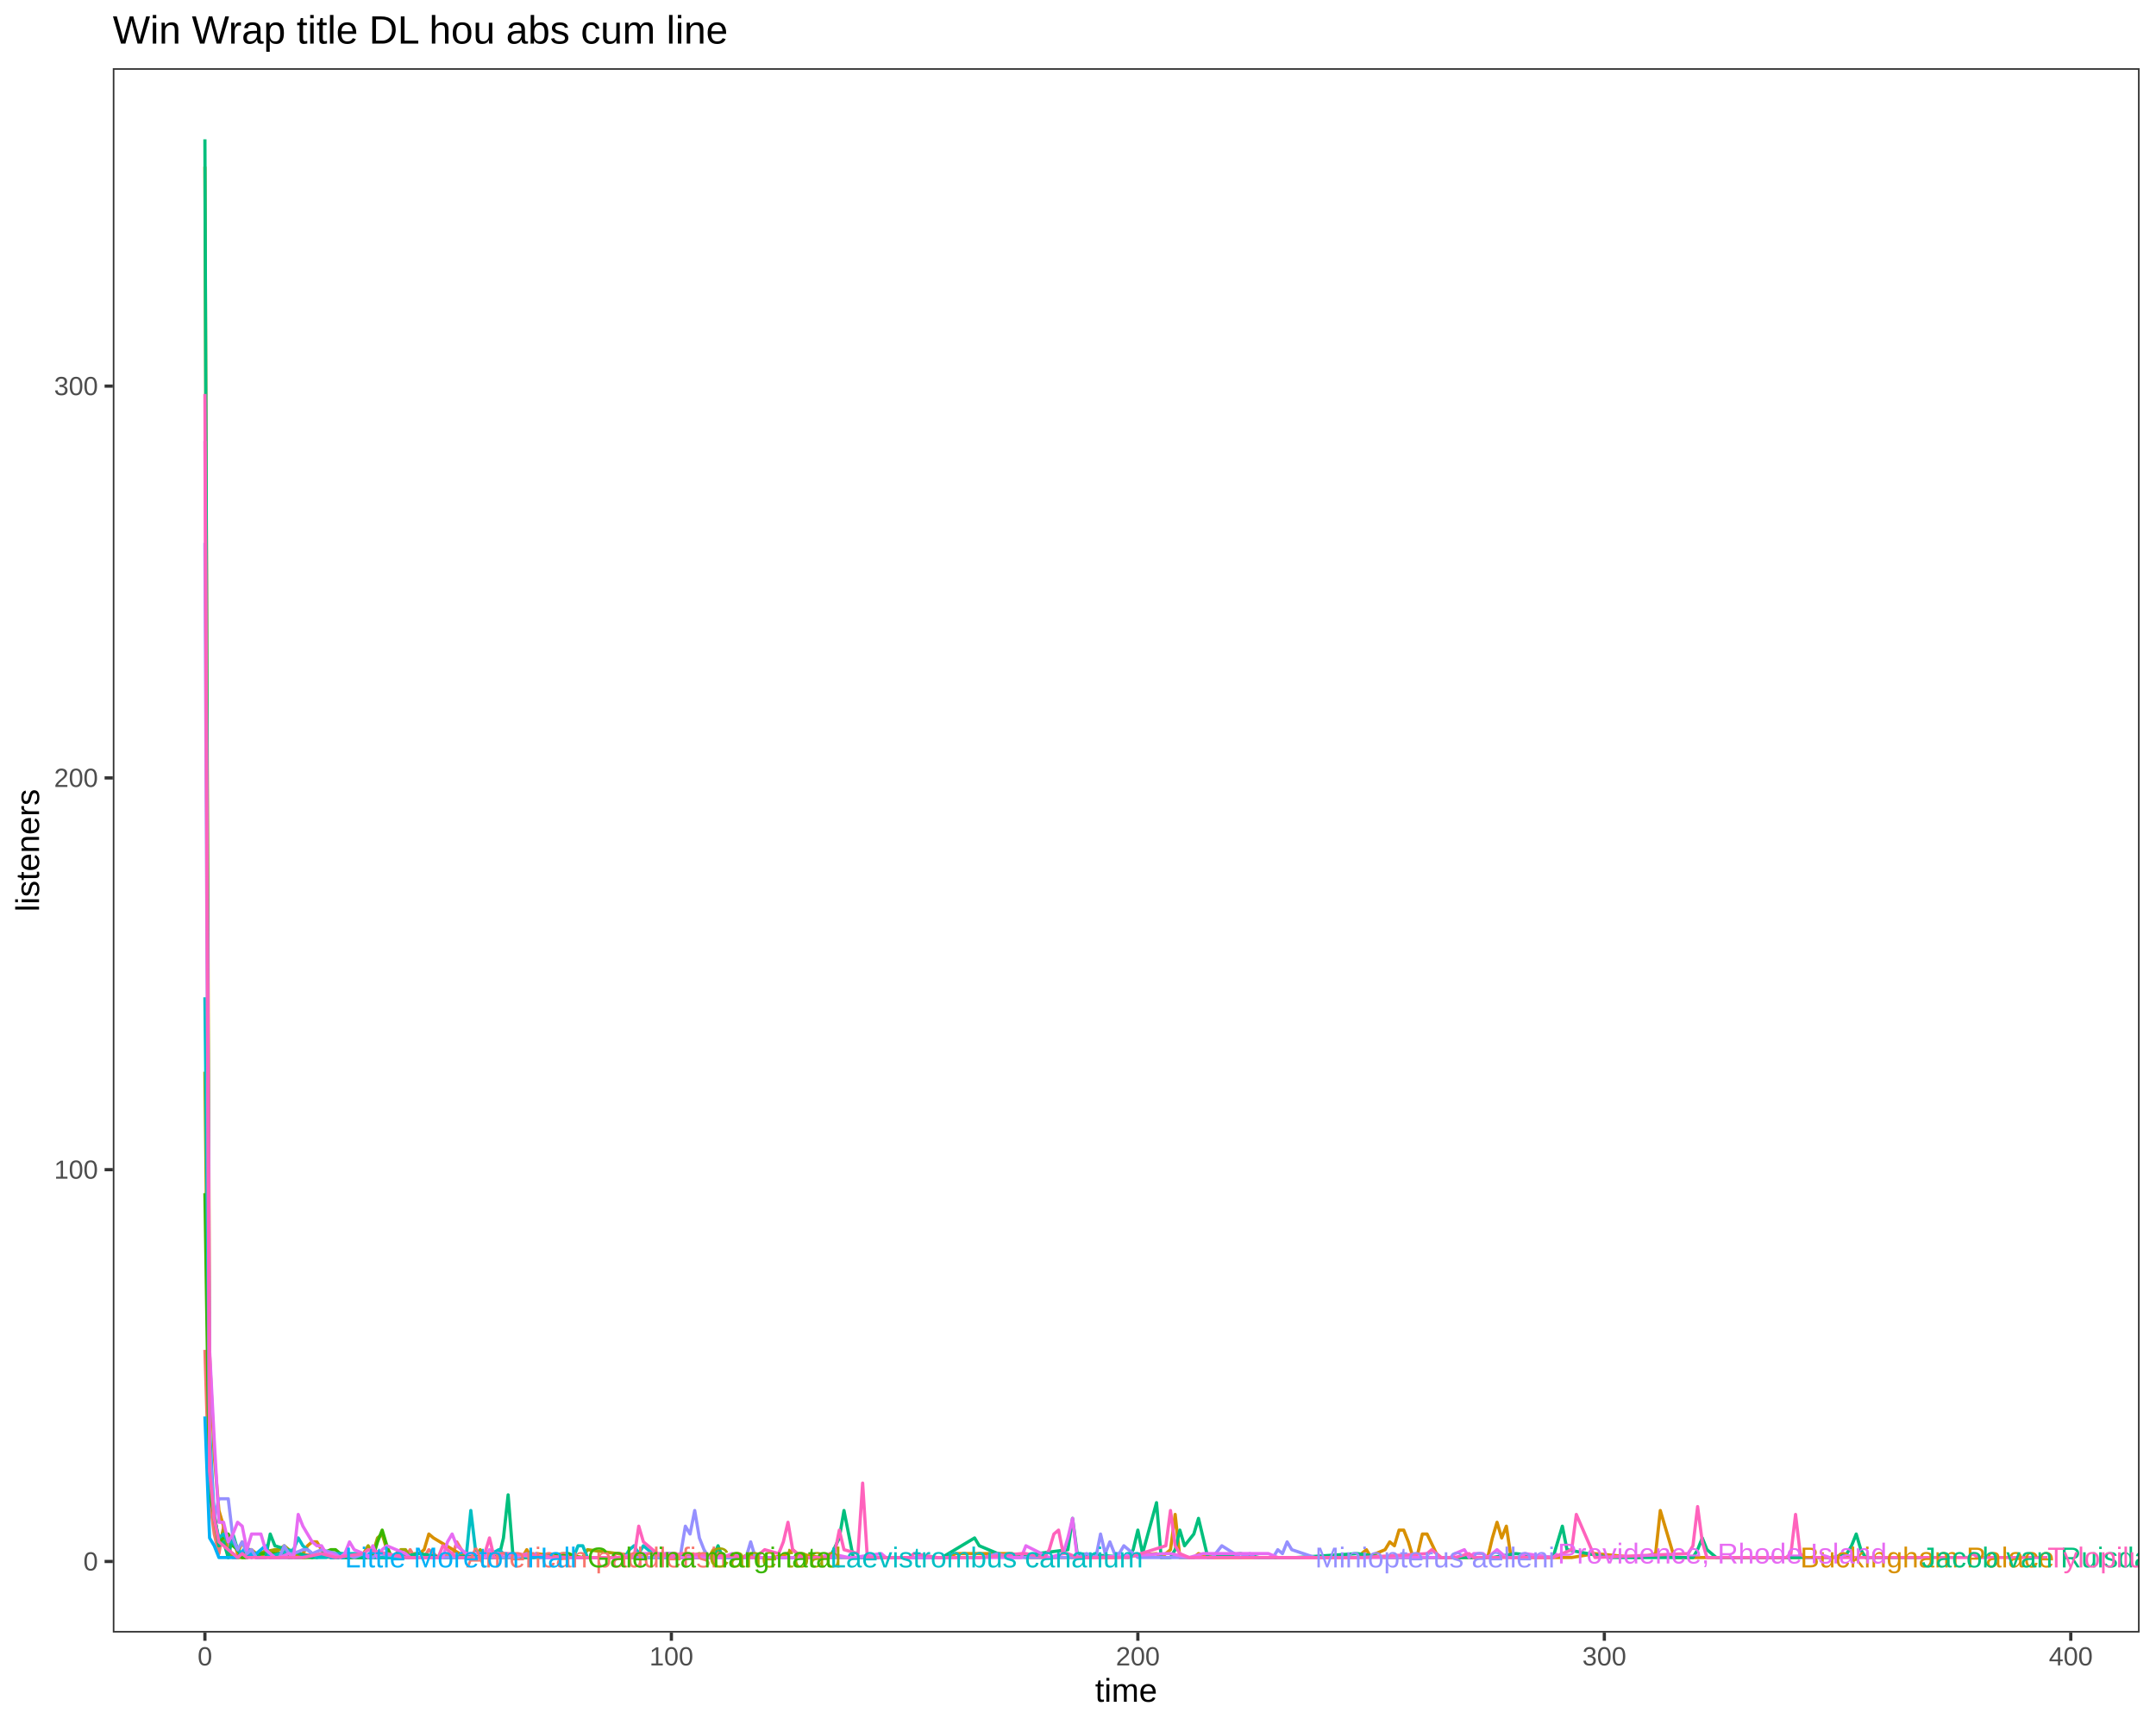
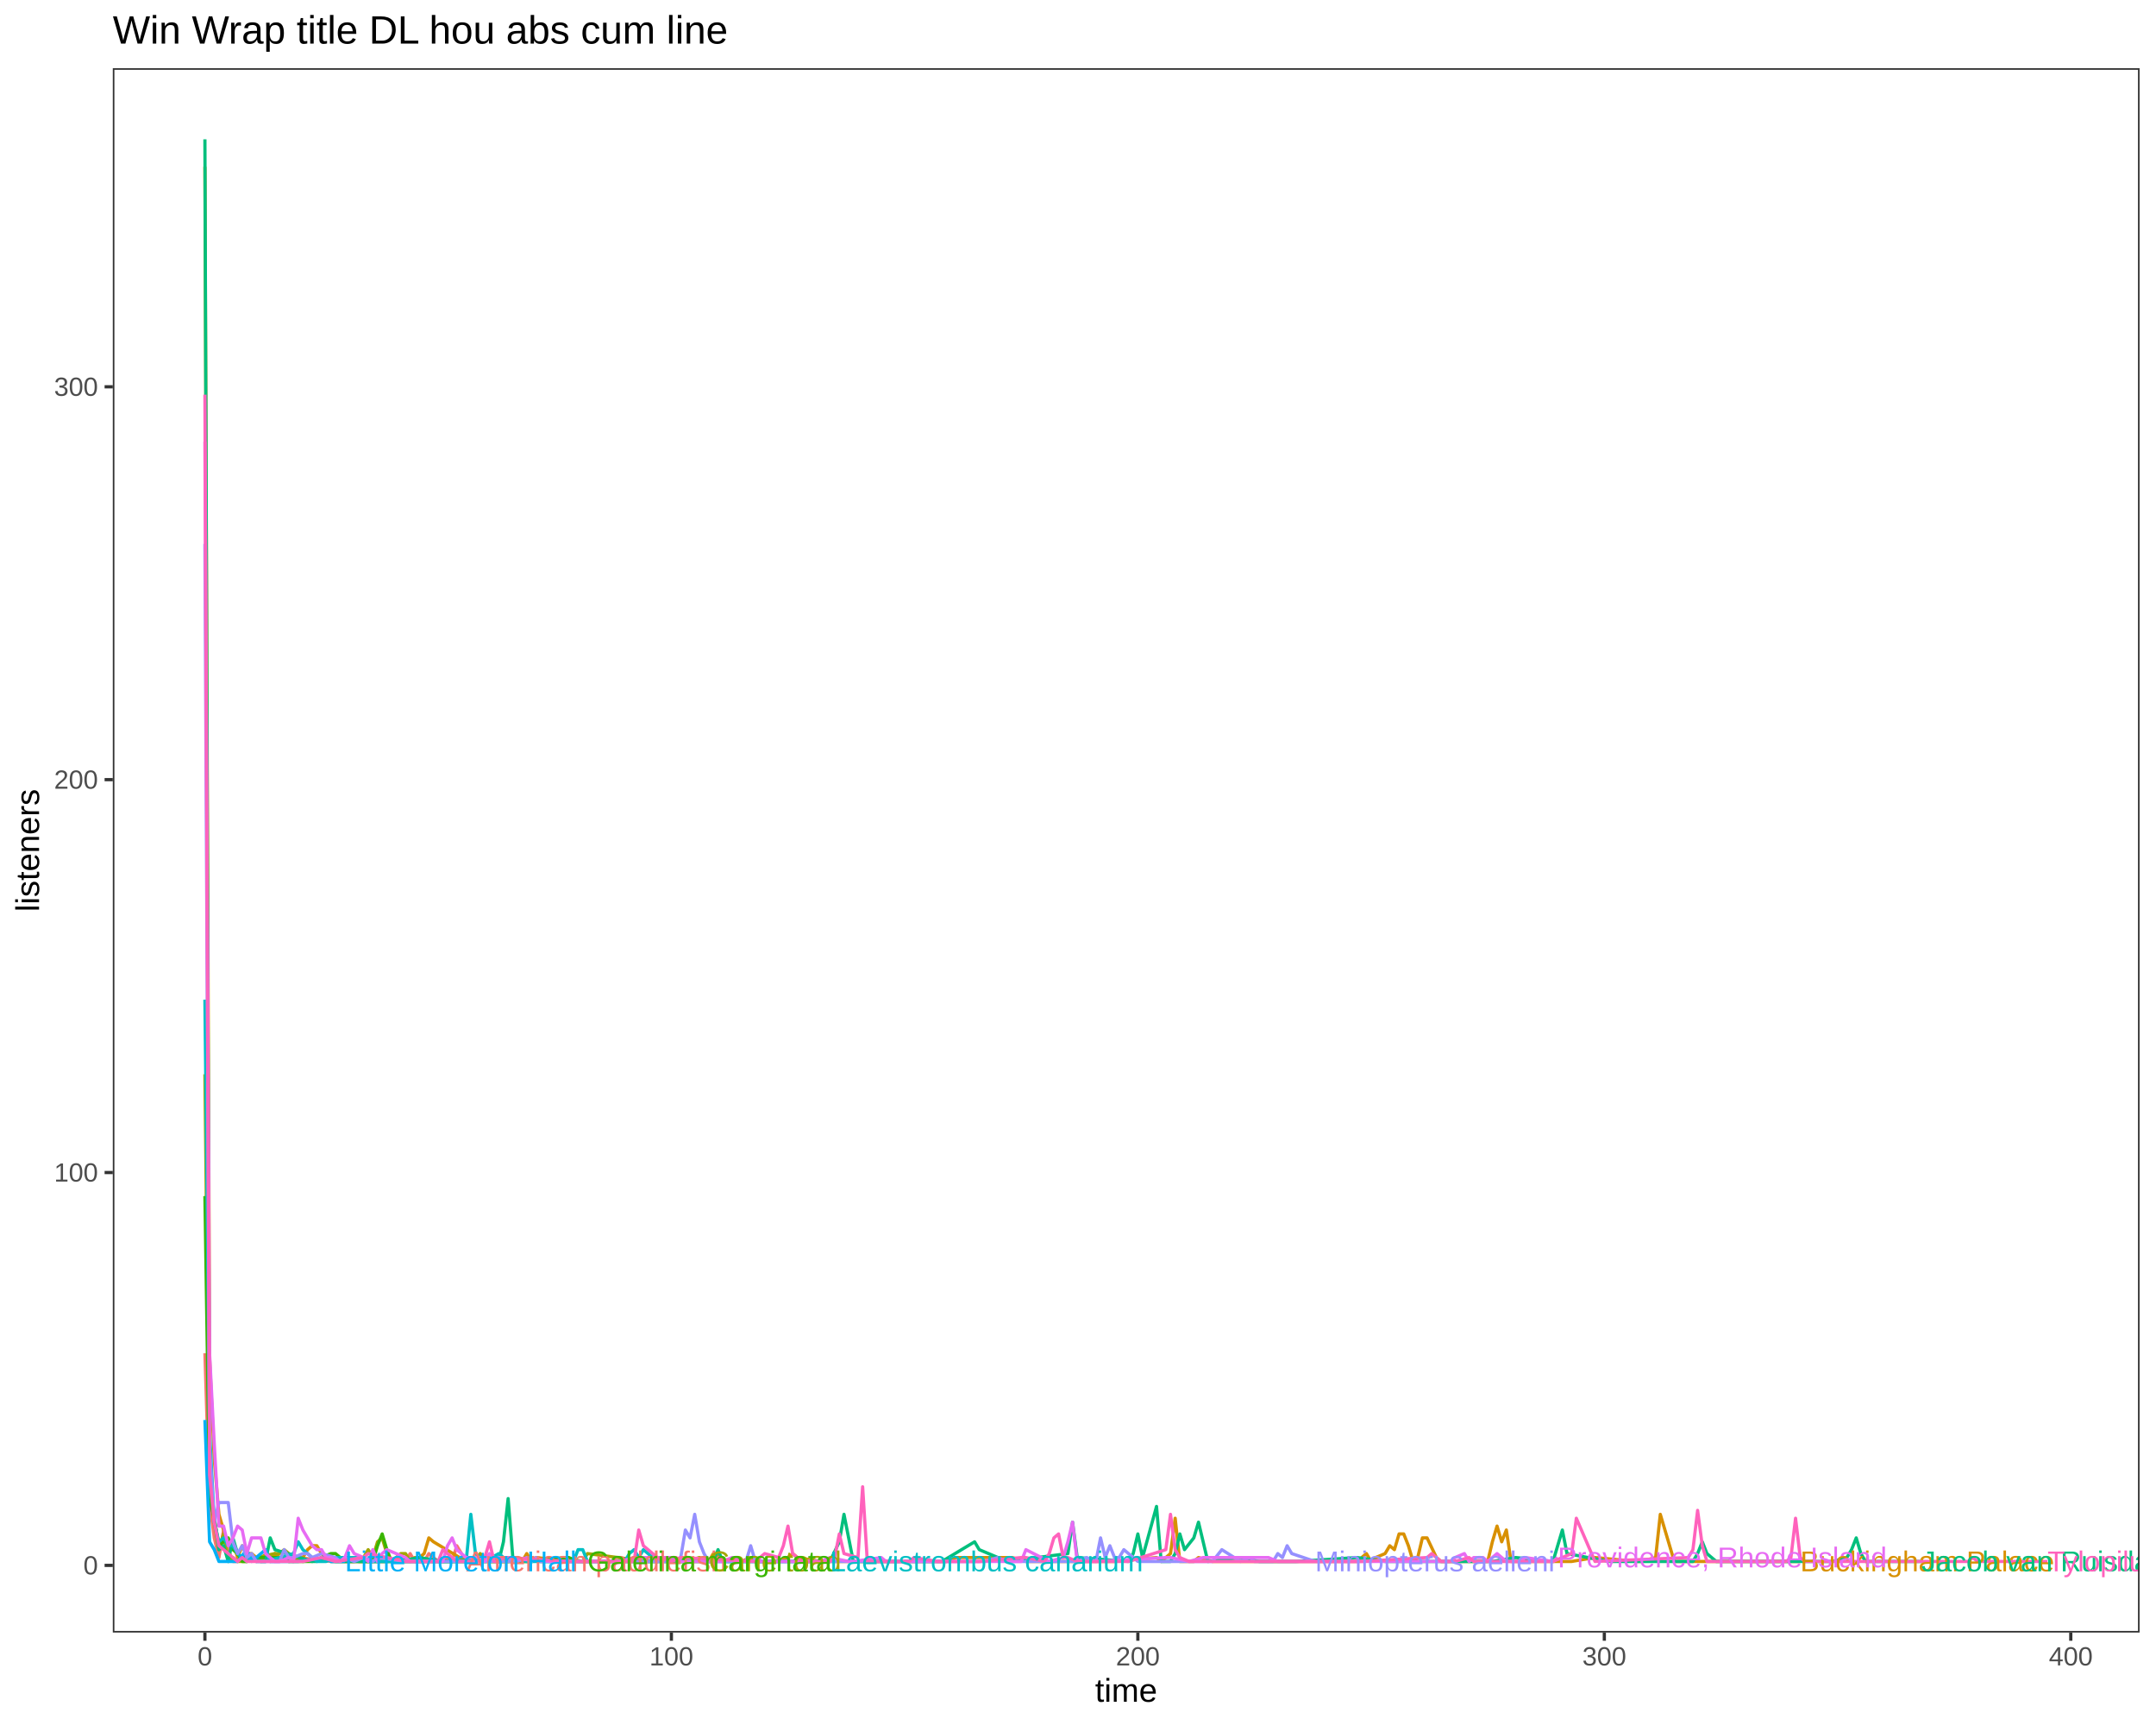
<svg xmlns="http://www.w3.org/2000/svg" viewBox="0 0 720.00 576.00">
  <defs>
    <style type="text/css">
    line, polyline, polygon, path, rect, circle {
      fill: none;
      stroke: #000000;
      stroke-linecap: round;
      stroke-linejoin: round;
      stroke-miterlimit: 10.00;
    }
  </style>
  </defs>
  <rect width="100%" height="100%" style="stroke: none; fill: #FFFFFF;" />
  <rect x="0.00" y="0.00" width="720.00" height="576.00" style="stroke-width: 1.07; stroke: #FFFFFF; fill: #FFFFFF;" />
  <defs>
    <clipPath id="cpMzcuNjd8NzE0LjUyfDU0NS4xM3wyMi43Nw==">
      <rect x="37.67" y="22.77" width="676.85" height="522.36" />
    </clipPath>
  </defs>
  <rect x="37.67" y="22.77" width="676.85" height="522.36" style="stroke-width: 1.07; stroke: none; fill: #FFFFFF;" clip-path="url(#cpMzcuNjd8NzE0LjUyfDU0NS4xM3wyMi43Nw==)" />
-   <polyline points="68.43,450.74 69.99,500.46 71.55,512.23 73.11,518.77 74.66,509.61 76.22,516.15 77.78,520.08 79.34,520.08 82.45,518.77 85.57,520.08 87.13,518.77 98.03,520.08 99.59,518.77 110.49,520.08 115.17,520.08 118.28,520.08 124.51,520.08 127.63,520.08 129.19,520.08 133.86,518.77 135.42,520.08 136.97,517.46 138.53,520.08 140.09,520.08 141.65,520.08 143.21,517.46 144.76,518.77 146.32,520.08 147.88,520.08 149.44,518.77 150.99,520.08 152.55,514.85 154.11,517.46 155.67,520.08 " style="stroke-width: 1.07; stroke: #F8766D; stroke-linecap: butt;" clip-path="url(#cpMzcuNjd8NzE0LjUyfDU0NS4xM3wyMi43Nw==)" />
-   <polyline points="68.43,55.67 69.99,452.05 71.55,486.07 73.11,504.38 74.66,509.61 76.22,514.85 77.78,513.54 79.34,518.77 80.89,514.85 82.45,517.46 84.01,517.46 85.57,518.77 87.13,520.08 88.68,517.46 90.24,520.08 91.80,517.46 93.36,518.77 94.91,518.77 96.47,520.08 101.15,518.77 102.70,516.15 104.26,514.85 105.82,514.85 107.38,517.46 108.93,518.77 115.17,520.08 116.72,520.08 118.28,520.08 119.84,520.08 121.40,520.08 126.07,520.08 136.97,520.08 138.53,518.77 140.09,518.77 141.65,517.46 143.21,512.23 144.76,513.54 155.67,520.08 157.23,520.08 169.69,520.08 171.25,518.77 172.80,520.08 174.36,520.08 175.92,517.46 177.48,520.08 179.03,518.77 191.50,520.08 205.52,520.08 208.63,520.08 214.86,520.08 216.42,520.08 221.09,520.08 225.77,520.08 228.88,520.08 236.67,520.08 238.23,517.46 242.90,520.08 247.58,520.08 250.69,518.77 252.25,520.08 256.92,520.08 258.48,520.08 263.15,518.77 264.71,517.46 266.27,518.77 274.06,520.08 277.17,520.08 278.73,520.08 280.29,520.08 286.52,520.08 291.19,520.08 292.75,520.08 294.31,520.08 295.87,520.08 303.66,520.08 308.33,520.08 311.45,520.08 316.12,520.08 319.23,518.77 337.93,518.77 342.60,520.08 345.72,520.08 348.83,520.08 350.39,520.08 361.29,520.08 362.85,520.08 372.20,520.08 386.22,518.77 387.78,520.08 389.33,518.77 390.89,517.46 392.45,505.69 394.01,520.08 398.68,520.08 400.24,518.77 404.91,520.08 409.59,520.08 418.93,520.08 429.84,520.08 434.51,520.08 443.86,520.08 453.20,520.08 456.32,517.46 457.88,520.08 459.43,518.77 462.55,517.46 464.11,514.85 465.67,516.15 467.22,510.92 468.78,510.92 470.34,514.85 471.90,520.08 473.45,518.77 475.01,512.23 476.57,512.23 479.69,518.77 481.24,520.08 482.80,520.08 496.82,520.08 498.38,513.54 499.94,508.31 501.49,513.54 503.05,509.61 504.61,520.08 506.17,520.08 518.63,520.08 524.86,520.08 532.65,518.77 546.67,520.08 548.23,520.08 552.90,518.77 554.46,504.38 559.13,520.08 563.81,520.08 574.71,520.08 576.27,520.08 577.83,520.08 584.06,520.08 588.73,520.08 594.96,520.08 601.19,520.08 " style="stroke-width: 1.07; stroke: #D89000; stroke-linecap: butt;" clip-path="url(#cpMzcuNjd8NzE0LjUyfDU0NS4xM3wyMi43Nw==)" />
-   <polyline points="68.43,357.86 69.99,496.53 71.55,507.00 73.11,516.15 74.66,510.92 76.22,520.08 77.78,518.77 79.34,520.08 80.89,520.08 82.45,520.08 85.57,518.77 91.80,517.46 93.36,517.46 94.91,516.15 96.47,517.46 98.03,518.77 99.59,518.77 101.15,520.08 110.49,518.77 112.05,520.08 113.61,520.08 116.72,520.08 118.28,520.08 121.40,518.77 122.95,516.15 124.51,518.77 126.07,513.54 127.63,512.23 129.19,517.46 130.74,520.08 132.30,518.77 133.86,517.46 135.42,517.46 136.97,520.08 141.65,520.08 147.88,520.08 149.44,520.08 158.78,520.08 160.34,517.46 163.46,520.08 169.69,520.08 177.48,520.08 188.38,518.77 194.61,520.08 196.17,517.46 216.42,520.08 217.98,520.08 219.54,520.08 222.65,518.77 224.21,520.08 225.77,520.08 228.88,520.08 233.56,518.77 236.67,520.08 " style="stroke-width: 1.07; stroke: #A3A500; stroke-linecap: butt;" clip-path="url(#cpMzcuNjd8NzE0LjUyfDU0NS4xM3wyMi43Nw==)" />
-   <polyline points="68.43,398.42 69.99,499.15 71.55,505.69 73.11,514.85 74.66,513.54 76.22,512.23 77.78,516.15 79.34,517.46 80.89,520.08 82.45,520.08 85.57,518.77 88.68,518.77 90.24,518.77 91.80,518.77 94.91,518.77 96.47,520.08 99.59,520.08 104.26,520.08 110.49,517.46 112.05,517.46 113.61,518.77 119.84,520.08 124.51,520.08 126.07,514.85 127.63,510.92 129.19,516.15 130.74,520.08 133.86,520.08 152.55,520.08 165.01,520.08 172.80,520.08 177.48,520.08 189.94,518.77 193.05,520.08 196.17,520.08 " style="stroke-width: 1.07; stroke: #39B600; stroke-linecap: butt;" clip-path="url(#cpMzcuNjd8NzE0LjUyfDU0NS4xM3wyMi43Nw==)" />
-   <polyline points="68.43,46.52 69.99,492.61 71.55,505.69 73.11,516.15 74.66,514.85 76.22,520.08 77.78,512.23 79.34,517.46 80.89,518.77 82.45,517.46 84.01,518.77 85.57,518.77 87.13,520.08 88.68,520.08 90.24,512.23 91.80,516.15 104.26,520.08 105.82,520.08 107.38,518.77 108.93,518.77 110.49,520.08 116.72,520.08 122.95,520.08 132.30,520.08 140.09,518.77 147.88,520.08 150.99,520.08 165.01,518.77 166.57,520.08 168.13,513.54 169.69,499.15 171.25,518.77 180.59,520.08 183.71,520.08 200.84,520.08 203.96,520.08 216.42,520.08 225.77,520.08 232.00,520.08 233.56,520.08 236.67,520.08 238.23,520.08 239.79,516.15 241.35,520.08 244.46,520.08 246.02,520.08 250.69,520.08 253.81,520.08 256.92,520.08 260.04,520.08 274.06,520.08 277.17,520.08 280.29,513.54 281.85,504.38 284.96,520.08 291.19,520.08 314.56,520.08 325.47,513.54 327.02,516.15 336.37,520.08 356.62,517.46 358.18,507.00 359.74,518.77 376.87,520.08 378.43,517.46 379.99,510.92 381.55,518.77 386.22,501.76 387.78,520.08 390.89,520.08 392.45,517.46 394.01,510.92 395.57,516.15 398.68,512.23 400.24,507.00 403.35,520.08 414.26,518.77 420.49,520.08 429.84,520.08 432.95,520.08 453.20,518.77 462.55,520.08 470.34,520.08 473.45,520.08 498.38,520.08 506.17,518.77 518.63,520.08 520.19,514.85 521.75,509.61 523.30,517.46 537.32,520.08 545.11,520.08 548.23,520.08 552.90,520.08 565.36,520.08 566.92,517.46 568.48,513.54 570.04,517.46 571.59,518.77 573.15,520.08 574.71,520.08 576.27,520.08 579.38,520.08 598.08,520.08 612.10,520.08 616.77,518.77 618.33,516.15 619.89,512.23 621.44,517.46 623.00,520.08 627.67,520.08 629.23,520.08 632.35,520.08 633.91,520.08 641.69,520.08 " style="stroke-width: 1.07; stroke: #00BF7D; stroke-linecap: butt;" clip-path="url(#cpMzcuNjd8NzE0LjUyfDU0NS4xM3wyMi43Nw==)" />
-   <polyline points="68.43,333.01 69.99,476.91 71.55,507.00 73.11,513.54 74.66,512.23 76.22,514.85 77.78,514.85 79.34,517.46 80.89,518.77 82.45,520.08 84.01,518.77 85.57,520.08 88.68,520.08 98.03,517.46 99.59,513.54 101.15,516.15 102.70,517.46 105.82,520.08 107.38,520.08 108.93,520.08 112.05,518.77 118.28,518.77 119.84,518.77 124.51,520.08 133.86,520.08 136.97,520.08 141.65,520.08 147.88,520.08 149.44,520.08 155.67,520.08 157.23,504.38 158.78,517.46 161.90,520.08 166.57,517.46 168.13,518.77 175.92,520.08 180.59,520.08 182.15,520.08 186.82,520.08 189.94,520.08 191.50,520.08 193.05,516.15 194.61,516.15 196.17,520.08 202.40,520.08 205.52,520.08 208.63,520.08 210.19,517.46 211.75,516.15 213.31,518.77 214.86,516.15 217.98,518.77 219.54,520.08 222.65,518.77 224.21,518.77 230.44,520.08 235.11,518.77 236.67,520.08 253.81,520.08 266.27,520.08 277.17,520.08 " style="stroke-width: 1.07; stroke: #00BFC4; stroke-linecap: butt;" clip-path="url(#cpMzcuNjd8NzE0LjUyfDU0NS4xM3wyMi43Nw==)" />
-   <polyline points="68.43,472.98 69.99,513.54 71.55,516.15 73.11,520.08 74.66,520.08 79.34,520.08 82.45,516.15 84.01,520.08 85.57,518.77 87.13,517.46 88.68,516.15 90.24,520.08 91.80,520.08 93.36,520.08 99.59,520.08 108.93,518.77 110.49,520.08 112.05,520.08 115.17,520.08 " style="stroke-width: 1.07; stroke: #00B0F6; stroke-linecap: butt;" clip-path="url(#cpMzcuNjd8NzE0LjUyfDU0NS4xM3wyMi43Nw==)" />
-   <polyline points="68.43,181.26 69.99,482.14 71.55,507.00 73.11,500.46 74.66,500.46 76.22,500.46 77.78,513.54 79.34,517.46 80.89,514.85 82.45,518.77 84.01,517.46 85.57,520.08 91.80,520.08 93.36,520.08 94.91,516.15 96.47,518.77 98.03,518.77 101.15,517.46 102.70,517.46 104.26,518.77 107.38,517.46 112.05,518.77 113.61,520.08 115.17,518.77 118.28,520.08 121.40,518.77 124.51,520.08 126.07,518.77 135.42,520.08 138.53,520.08 140.09,520.08 143.21,520.08 146.32,520.08 158.78,520.08 163.46,520.08 171.25,520.08 172.80,520.08 175.92,518.77 177.48,520.08 179.03,518.77 180.59,520.08 182.15,520.08 183.71,520.08 203.96,520.08 210.19,520.08 214.86,520.08 222.65,520.08 224.21,520.08 227.33,518.77 228.88,509.61 230.44,512.23 232.00,504.38 233.56,513.54 235.11,517.46 236.67,520.08 238.23,520.08 249.13,520.08 250.69,514.85 252.25,520.08 255.37,520.08 260.04,520.08 267.83,520.08 269.39,520.08 270.94,520.08 272.50,520.08 284.96,520.08 286.52,520.08 288.08,520.08 291.19,520.08 294.31,520.08 305.21,520.08 320.79,520.08 328.58,520.08 333.25,518.77 336.37,520.08 342.60,520.08 345.72,520.08 356.62,520.08 359.74,520.08 362.85,518.77 365.97,520.08 367.53,512.23 369.08,518.77 370.64,514.85 372.20,518.77 373.76,518.77 375.31,516.15 379.99,520.08 403.35,520.08 404.91,520.08 408.03,516.15 414.26,520.08 417.37,518.77 418.93,520.08 425.16,520.08 426.72,517.46 428.28,518.77 429.84,514.85 431.39,517.46 439.18,520.08 " style="stroke-width: 1.07; stroke: #9590FF; stroke-linecap: butt;" clip-path="url(#cpMzcuNjd8NzE0LjUyfDU0NS4xM3wyMi43Nw==)" />
-   <polyline points="68.43,147.25 69.99,450.74 71.55,480.83 73.11,508.31 74.66,508.31 76.22,514.85 77.78,512.23 79.34,508.31 80.89,509.61 82.45,517.46 84.01,512.23 85.57,512.23 87.13,512.23 88.68,517.46 91.80,520.08 93.36,520.08 96.47,518.77 98.03,520.08 99.59,505.69 101.15,509.61 102.70,512.23 104.26,514.85 105.82,516.15 107.38,516.15 108.93,518.77 110.49,518.77 113.61,520.08 115.17,518.77 116.72,514.85 118.28,517.46 121.40,518.77 122.95,520.08 124.51,516.15 126.07,520.08 127.63,517.46 129.19,516.15 135.42,518.77 136.97,520.08 138.53,520.08 140.09,520.08 141.65,520.08 143.21,520.08 144.76,520.08 147.88,520.08 149.44,514.85 150.99,512.23 152.55,516.15 155.67,518.77 157.23,518.77 158.78,518.77 160.34,518.77 161.90,520.08 163.46,517.46 165.01,518.77 166.57,518.77 183.71,520.08 200.84,520.08 205.52,520.08 207.07,520.08 211.75,518.77 225.77,518.77 227.33,520.08 241.35,520.08 244.46,518.77 249.13,520.08 255.37,520.08 260.04,520.08 261.60,520.08 274.06,520.08 277.17,518.77 283.41,520.08 284.96,520.08 294.31,518.77 295.87,520.08 298.98,520.08 305.21,520.08 311.45,520.08 314.56,520.08 322.35,520.08 325.47,520.08 334.81,520.08 339.49,520.08 341.04,520.08 342.60,516.15 350.39,520.08 355.06,518.77 356.62,513.54 358.18,507.00 359.74,520.08 362.85,520.08 365.97,520.08 389.33,518.77 390.89,518.77 397.12,520.08 401.80,518.77 403.35,518.77 423.61,518.77 426.72,520.08 439.18,520.08 443.86,520.08 445.41,520.08 446.97,520.08 453.20,520.08 459.43,520.08 460.99,520.08 462.55,520.08 468.78,520.08 484.36,520.08 485.92,518.77 489.03,517.46 490.59,520.08 492.15,518.77 495.26,518.77 496.82,520.08 498.38,518.77 499.94,517.46 501.49,518.77 503.05,520.08 504.61,520.08 507.73,520.08 509.28,518.77 518.63,520.08 520.19,518.77 " style="stroke-width: 1.07; stroke: #E76BF3; stroke-linecap: butt;" clip-path="url(#cpMzcuNjd8NzE0LjUyfDU0NS4xM3wyMi43Nw==)" />
-   <polyline points="68.43,131.55 69.99,491.30 71.55,507.00 73.11,514.85 74.66,516.15 76.22,517.46 77.78,518.77 79.34,520.08 80.89,518.77 82.45,520.08 84.01,520.08 87.13,520.08 88.68,520.08 90.24,520.08 98.03,520.08 99.59,520.08 101.15,520.08 107.38,518.77 112.05,520.08 121.40,518.77 122.95,517.46 135.42,520.08 138.53,520.08 146.32,520.08 147.88,516.15 152.55,520.08 155.67,520.08 160.34,520.08 161.90,518.77 163.46,513.54 165.01,520.08 166.57,520.08 168.13,518.77 169.69,518.77 189.94,520.08 196.17,520.08 202.40,520.08 211.75,520.08 213.31,509.61 214.86,514.85 221.09,520.08 222.65,518.77 224.21,520.08 227.33,518.77 252.25,520.08 253.81,518.77 255.37,517.46 260.04,518.77 261.60,514.85 263.15,508.31 264.71,517.46 267.83,520.08 272.50,520.08 274.06,520.08 277.17,520.08 278.73,518.77 280.29,510.92 281.85,517.46 286.52,518.77 288.08,495.22 289.64,520.08 295.87,520.08 298.98,520.08 303.66,520.08 305.21,518.77 313.00,520.08 316.12,520.08 317.68,520.08 322.35,520.08 327.02,520.08 341.04,518.77 342.60,518.77 348.83,520.08 350.39,517.46 351.95,512.23 353.51,510.92 355.06,518.77 356.62,518.77 359.74,520.08 372.20,520.08 376.87,520.08 389.33,516.15 390.89,504.38 392.45,516.15 394.01,518.77 397.12,520.08 400.24,520.08 408.03,520.08 412.70,520.08 454.76,520.08 476.57,518.77 478.13,517.46 481.24,520.08 482.80,520.08 485.92,520.08 490.59,518.77 492.15,520.08 493.71,520.08 506.17,520.08 507.73,520.08 509.28,520.08 518.63,520.08 524.86,517.46 526.42,505.69 532.65,520.08 563.81,518.77 565.36,516.15 566.92,503.07 568.48,514.85 570.04,520.08 573.15,520.08 576.27,520.08 579.38,520.08 582.50,520.08 584.06,520.08 590.29,520.08 596.52,520.08 598.08,518.77 599.63,505.69 601.19,518.77 602.75,520.08 605.87,520.08 610.54,520.08 612.10,520.08 621.44,520.08 623.00,520.08 629.23,520.08 643.25,520.08 646.37,520.08 652.60,520.08 657.27,520.08 658.83,518.77 660.39,520.08 683.75,520.08 " style="stroke-width: 1.07; stroke: #FF62BC; stroke-linecap: butt;" clip-path="url(#cpMzcuNjd8NzE0LjUyfDU0NS4xM3wyMi43Nw==)" />
+   <polyline points="68.43,451.86 69.99,501.71 71.55,513.52 73.11,520.08 74.66,510.89 76.22,517.45 77.78,521.39 79.34,521.39 82.45,520.08 85.57,521.39 87.13,520.08 98.03,521.39 99.59,520.08 110.49,521.39 115.17,521.39 118.28,521.39 124.51,521.39 127.63,521.39 129.19,521.39 133.86,520.08 135.42,521.39 136.97,518.76 138.53,521.39 140.09,521.39 141.65,521.39 143.21,518.76 144.76,520.08 146.32,521.39 147.88,521.39 149.44,520.08 150.99,521.39 152.55,516.14 154.11,518.76 155.67,521.39 " style="stroke-width: 1.07; stroke: #F8766D; stroke-linecap: butt;" clip-path="url(#cpMzcuNjd8NzE0LjUyfDU0NS4xM3wyMi43Nw==)" />
+   <polyline points="68.43,55.70 69.99,453.17 71.55,487.28 73.11,505.65 74.66,510.89 76.22,516.14 77.78,514.83 79.34,520.08 80.89,516.14 82.45,518.76 84.01,518.76 85.57,520.08 87.13,521.39 88.68,518.76 90.24,521.39 91.80,518.76 93.36,520.08 94.91,520.08 96.47,521.39 101.15,520.08 102.70,517.45 104.26,516.14 105.82,516.14 107.38,518.76 108.93,520.08 115.17,521.39 116.72,521.39 118.28,521.39 119.84,521.39 121.40,521.39 126.07,521.39 136.97,521.39 138.53,520.08 140.09,520.08 141.65,518.76 143.21,513.52 144.76,514.83 155.67,521.39 157.23,521.39 169.69,521.39 171.25,520.08 172.80,521.39 174.36,521.39 175.92,518.76 177.48,521.39 179.03,520.08 191.50,521.39 205.52,521.39 208.63,521.39 214.86,521.39 216.42,521.39 221.09,521.39 225.77,521.39 228.88,521.39 236.67,521.39 238.23,518.76 242.90,521.39 247.58,521.39 250.69,520.08 252.25,521.39 256.92,521.39 258.48,521.39 263.15,520.08 264.71,518.76 266.27,520.08 274.06,521.39 277.17,521.39 278.73,521.39 280.29,521.39 286.52,521.39 291.19,521.39 292.75,521.39 294.31,521.39 295.87,521.39 303.66,521.39 308.33,521.39 311.45,521.39 316.12,521.39 319.23,520.08 337.93,520.08 342.60,521.39 345.72,521.39 348.83,521.39 350.39,521.39 361.29,521.39 362.85,521.39 372.20,521.39 386.22,520.08 387.78,521.39 389.33,520.08 390.89,518.76 392.45,506.96 394.01,521.39 398.68,521.39 400.24,520.08 404.91,521.39 409.59,521.39 418.93,521.39 429.84,521.39 434.51,521.39 443.86,521.39 453.20,521.39 456.32,518.76 457.88,521.39 459.43,520.08 462.55,518.76 464.11,516.14 465.67,517.45 467.22,512.20 468.78,512.20 470.34,516.14 471.90,521.39 473.45,520.08 475.01,513.52 476.57,513.52 479.69,520.08 481.24,521.39 482.80,521.39 496.82,521.39 498.38,514.83 499.94,509.58 501.49,514.83 503.05,510.89 504.61,521.39 506.17,521.39 518.63,521.39 524.86,521.39 532.65,520.08 546.67,521.39 548.23,521.39 552.90,520.08 554.46,505.65 559.13,521.39 563.81,521.39 574.71,521.39 576.27,521.39 577.83,521.39 584.06,521.39 588.73,521.39 594.96,521.39 601.19,521.39 " style="stroke-width: 1.07; stroke: #D89000; stroke-linecap: butt;" clip-path="url(#cpMzcuNjd8NzE0LjUyfDU0NS4xM3wyMi43Nw==)" />
+   <polyline points="68.43,358.72 69.99,497.77 71.55,508.27 73.11,517.45 74.66,512.20 76.22,521.39 77.78,520.08 79.34,521.39 80.89,521.39 82.45,521.39 85.57,520.08 91.80,518.76 93.36,518.76 94.91,517.45 96.47,518.76 98.03,520.08 99.59,520.08 101.15,521.39 110.49,520.08 112.05,521.39 113.61,521.39 116.72,521.39 118.28,521.39 121.40,520.08 122.95,517.45 124.51,520.08 126.07,514.83 127.63,513.52 129.19,518.76 130.74,521.39 132.30,520.08 133.86,518.76 135.42,518.76 136.97,521.39 141.65,521.39 147.88,521.39 149.44,521.39 158.78,521.39 160.34,518.76 163.46,521.39 169.69,521.39 177.48,521.39 188.38,520.08 194.61,521.39 196.17,518.76 216.42,521.39 217.98,521.39 219.54,521.39 222.65,520.08 224.21,521.39 225.77,521.39 228.88,521.39 233.56,520.08 236.67,521.39 " style="stroke-width: 1.07; stroke: #A3A500; stroke-linecap: butt;" clip-path="url(#cpMzcuNjd8NzE0LjUyfDU0NS4xM3wyMi43Nw==)" />
+   <polyline points="68.43,399.39 69.99,500.40 71.55,506.96 73.11,516.14 74.66,514.83 76.22,513.52 77.78,517.45 79.34,518.76 80.89,521.39 82.45,521.39 85.57,520.08 88.68,520.08 90.24,520.08 91.80,520.08 94.91,520.08 96.47,521.39 99.59,521.39 104.26,521.39 110.49,518.76 112.05,518.76 113.61,520.08 119.84,521.39 124.51,521.39 126.07,516.14 127.63,512.20 129.19,517.45 130.74,521.39 133.86,521.39 152.55,521.39 165.01,521.39 172.80,521.39 177.48,521.39 189.94,520.08 193.05,521.39 196.17,521.39 " style="stroke-width: 1.07; stroke: #39B600; stroke-linecap: butt;" clip-path="url(#cpMzcuNjd8NzE0LjUyfDU0NS4xM3wyMi43Nw==)" />
+   <polyline points="68.43,46.52 69.99,493.84 71.55,506.96 73.11,517.45 74.66,516.14 76.22,521.39 77.78,513.52 79.34,518.76 80.89,520.08 82.45,518.76 84.01,520.08 85.57,520.08 87.13,521.39 88.68,521.39 90.24,513.52 91.80,517.45 104.26,521.39 105.82,521.39 107.38,520.08 108.93,520.08 110.49,521.39 116.72,521.39 122.95,521.39 132.30,521.39 140.09,520.08 147.88,521.39 150.99,521.39 165.01,520.08 166.57,521.39 168.13,514.83 169.69,500.40 171.25,520.08 180.59,521.39 183.71,521.39 200.84,521.39 203.96,521.39 216.42,521.39 225.77,521.39 232.00,521.39 233.56,521.39 236.67,521.39 238.23,521.39 239.79,517.45 241.35,521.39 244.46,521.39 246.02,521.39 250.69,521.39 253.81,521.39 256.92,521.39 260.04,521.39 274.06,521.39 277.17,521.39 280.29,514.83 281.85,505.65 284.96,521.39 291.19,521.39 314.56,521.39 325.47,514.83 327.02,517.45 336.37,521.39 356.62,518.76 358.18,508.27 359.74,520.08 376.87,521.39 378.43,518.76 379.99,512.20 381.55,520.08 386.22,503.02 387.78,521.39 390.89,521.39 392.45,518.76 394.01,512.20 395.57,517.45 398.68,513.52 400.24,508.27 403.35,521.39 414.26,520.08 420.49,521.39 429.84,521.39 432.95,521.39 453.20,520.08 462.55,521.39 470.34,521.39 473.45,521.39 498.38,521.39 506.17,520.08 518.63,521.39 520.19,516.14 521.75,510.89 523.30,518.76 537.32,521.39 545.11,521.39 548.23,521.39 552.90,521.39 565.36,521.39 566.92,518.76 568.48,514.83 570.04,518.76 571.59,520.08 573.15,521.39 574.71,521.39 576.27,521.39 579.38,521.39 598.08,521.39 612.10,521.39 616.77,520.08 618.33,517.45 619.89,513.52 621.44,518.76 623.00,521.39 627.67,521.39 629.23,521.39 632.35,521.39 633.91,521.39 641.69,521.39 " style="stroke-width: 1.07; stroke: #00BF7D; stroke-linecap: butt;" clip-path="url(#cpMzcuNjd8NzE0LjUyfDU0NS4xM3wyMi43Nw==)" />
+   <polyline points="68.43,333.80 69.99,478.10 71.55,508.27 73.11,514.83 74.66,513.52 76.22,516.14 77.78,516.14 79.34,518.76 80.89,520.08 82.45,521.39 84.01,520.08 85.57,521.39 88.68,521.39 98.03,518.76 99.59,514.83 101.15,517.45 102.70,518.76 105.82,521.39 107.38,521.39 108.93,521.39 112.05,520.08 118.28,520.08 119.84,520.08 124.51,521.39 133.86,521.39 136.97,521.39 141.65,521.39 147.88,521.39 149.44,521.39 155.67,521.39 157.23,505.65 158.78,518.76 161.90,521.39 166.57,518.76 168.13,520.08 175.92,521.39 180.59,521.39 182.15,521.39 186.82,521.39 189.94,521.39 191.50,521.39 193.05,517.45 194.61,517.45 196.17,521.39 202.40,521.39 205.52,521.39 208.63,521.39 210.19,518.76 211.75,517.45 213.31,520.08 214.86,517.45 217.98,520.08 219.54,521.39 222.65,520.08 224.21,520.08 230.44,521.39 235.11,520.08 236.67,521.39 253.81,521.39 266.27,521.39 277.17,521.39 " style="stroke-width: 1.07; stroke: #00BFC4; stroke-linecap: butt;" clip-path="url(#cpMzcuNjd8NzE0LjUyfDU0NS4xM3wyMi43Nw==)" />
+   <polyline points="68.43,474.16 69.99,514.83 71.55,517.45 73.11,521.39 74.66,521.39 79.34,521.39 82.45,517.45 84.01,521.39 85.57,520.08 87.13,518.76 88.68,517.45 90.24,521.39 91.80,521.39 93.36,521.39 99.59,521.39 108.93,520.08 110.49,521.39 112.05,521.39 115.17,521.39 " style="stroke-width: 1.07; stroke: #00B0F6; stroke-linecap: butt;" clip-path="url(#cpMzcuNjd8NzE0LjUyfDU0NS4xM3wyMi43Nw==)" />
+   <polyline points="68.43,181.63 69.99,483.34 71.55,508.27 73.11,501.71 74.66,501.71 76.22,501.71 77.78,514.83 79.34,518.76 80.89,516.14 82.45,520.08 84.01,518.76 85.57,521.39 91.80,521.39 93.36,521.39 94.91,517.45 96.47,520.08 98.03,520.08 101.15,518.76 102.70,518.76 104.26,520.08 107.38,518.76 112.05,520.08 113.61,521.39 115.17,520.08 118.28,521.39 121.40,520.08 124.51,521.39 126.07,520.08 135.42,521.39 138.53,521.39 140.09,521.39 143.21,521.39 146.32,521.39 158.78,521.39 163.46,521.39 171.25,521.39 172.80,521.39 175.92,520.08 177.48,521.39 179.03,520.08 180.59,521.39 182.15,521.39 183.71,521.39 203.96,521.39 210.19,521.39 214.86,521.39 222.65,521.39 224.21,521.39 227.33,520.08 228.88,510.89 230.44,513.52 232.00,505.65 233.56,514.83 235.11,518.76 236.67,521.39 238.23,521.39 249.13,521.39 250.69,516.14 252.25,521.39 255.37,521.39 260.04,521.39 267.83,521.39 269.39,521.39 270.94,521.39 272.50,521.39 284.96,521.39 286.52,521.39 288.08,521.39 291.19,521.39 294.31,521.39 305.21,521.39 320.79,521.39 328.58,521.39 333.25,520.08 336.37,521.39 342.60,521.39 345.72,521.39 356.62,521.39 359.74,521.39 362.85,520.08 365.97,521.39 367.53,513.52 369.08,520.08 370.64,516.14 372.20,520.08 373.76,520.08 375.31,517.45 379.99,521.39 403.35,521.39 404.91,521.39 408.03,517.45 414.26,521.39 417.37,520.08 418.93,521.39 425.16,521.39 426.72,518.76 428.28,520.08 429.84,516.14 431.39,518.76 439.18,521.39 " style="stroke-width: 1.07; stroke: #9590FF; stroke-linecap: butt;" clip-path="url(#cpMzcuNjd8NzE0LjUyfDU0NS4xM3wyMi43Nw==)" />
+   <polyline points="68.43,147.52 69.99,451.86 71.55,482.03 73.11,509.58 74.66,509.58 76.22,516.14 77.78,513.52 79.34,509.58 80.89,510.89 82.45,518.76 84.01,513.52 85.57,513.52 87.13,513.52 88.68,518.76 91.80,521.39 93.36,521.39 96.47,520.08 98.03,521.39 99.59,506.96 101.15,510.89 102.70,513.52 104.26,516.14 105.82,517.45 107.38,517.45 108.93,520.08 110.49,520.08 113.61,521.39 115.17,520.08 116.72,516.14 118.28,518.76 121.40,520.08 122.95,521.39 124.51,517.45 126.07,521.39 127.63,518.76 129.19,517.45 135.42,520.08 136.97,521.39 138.53,521.39 140.09,521.39 141.65,521.39 143.21,521.39 144.76,521.39 147.88,521.39 149.44,516.14 150.99,513.52 152.55,517.45 155.67,520.08 157.23,520.08 158.78,520.08 160.34,520.08 161.90,521.39 163.46,518.76 165.01,520.08 166.57,520.08 183.71,521.39 200.84,521.39 205.52,521.39 207.07,521.39 211.75,520.08 225.77,520.08 227.33,521.39 241.35,521.39 244.46,520.08 249.13,521.39 255.37,521.39 260.04,521.39 261.60,521.39 274.06,521.39 277.17,520.08 283.41,521.39 284.96,521.39 294.31,520.08 295.87,521.39 298.98,521.39 305.21,521.39 311.45,521.39 314.56,521.39 322.35,521.39 325.47,521.39 334.81,521.39 339.49,521.39 341.04,521.39 342.60,517.45 350.39,521.39 355.06,520.08 356.62,514.83 358.18,508.27 359.74,521.39 362.85,521.39 365.97,521.39 389.33,520.08 390.89,520.08 397.12,521.39 401.80,520.08 403.35,520.08 423.61,520.08 426.72,521.39 439.18,521.39 443.86,521.39 445.41,521.39 446.97,521.39 453.20,521.39 459.43,521.39 460.99,521.39 462.55,521.39 468.78,521.39 484.36,521.39 485.92,520.08 489.03,518.76 490.59,521.39 492.15,520.08 495.26,520.08 496.82,521.39 498.38,520.08 499.94,518.76 501.49,520.08 503.05,521.39 504.61,521.39 507.73,521.39 509.28,520.08 518.63,521.39 520.19,520.08 " style="stroke-width: 1.07; stroke: #E76BF3; stroke-linecap: butt;" clip-path="url(#cpMzcuNjd8NzE0LjUyfDU0NS4xM3wyMi43Nw==)" />
+   <polyline points="68.43,131.78 69.99,492.53 71.55,508.27 73.11,516.14 74.66,517.45 76.22,518.76 77.78,520.08 79.34,521.39 80.89,520.08 82.45,521.39 84.01,521.39 87.13,521.39 88.68,521.39 90.24,521.39 98.03,521.39 99.59,521.39 101.15,521.39 107.38,520.08 112.05,521.39 121.40,520.08 122.95,518.76 135.42,521.39 138.53,521.39 146.32,521.39 147.88,517.45 152.55,521.39 155.67,521.39 160.34,521.39 161.90,520.08 163.46,514.83 165.01,521.39 166.57,521.39 168.13,520.08 169.69,520.08 189.94,521.39 196.17,521.39 202.40,521.39 211.75,521.39 213.31,510.89 214.86,516.14 221.09,521.39 222.65,520.08 224.21,521.39 227.33,520.08 252.25,521.39 253.81,520.08 255.37,518.76 260.04,520.08 261.60,516.14 263.15,509.58 264.71,518.76 267.83,521.39 272.50,521.39 274.06,521.39 277.17,521.39 278.73,520.08 280.29,512.20 281.85,518.76 286.52,520.08 288.08,496.46 289.64,521.39 295.87,521.39 298.98,521.39 303.66,521.39 305.21,520.08 313.00,521.39 316.12,521.39 317.68,521.39 322.35,521.39 327.02,521.39 341.04,520.08 342.60,520.08 348.83,521.39 350.39,518.76 351.95,513.52 353.51,512.20 355.06,520.08 356.62,520.08 359.74,521.39 372.20,521.39 376.87,521.39 389.33,517.45 390.89,505.65 392.45,517.45 394.01,520.08 397.12,521.39 400.24,521.39 408.03,521.39 412.70,521.39 454.76,521.39 476.57,520.08 478.13,518.76 481.24,521.39 482.80,521.39 485.92,521.39 490.59,520.08 492.15,521.39 493.71,521.39 506.17,521.39 507.73,521.39 509.28,521.39 518.63,521.39 524.86,518.76 526.42,506.96 532.65,521.39 563.81,520.08 565.36,517.45 566.92,504.33 568.48,516.14 570.04,521.39 573.15,521.39 576.27,521.39 579.38,521.39 582.50,521.39 584.06,521.39 590.29,521.39 596.52,521.39 598.08,520.08 599.63,506.96 601.19,520.08 602.75,521.39 605.87,521.39 610.54,521.39 612.10,521.39 621.44,521.39 623.00,521.39 629.23,521.39 643.25,521.39 646.37,521.39 652.60,521.39 657.27,521.39 658.83,520.08 660.39,521.39 683.75,521.39 " style="stroke-width: 1.07; stroke: #FF62BC; stroke-linecap: butt;" clip-path="url(#cpMzcuNjd8NzE0LjUyfDU0NS4xM3wyMi43Nw==)" />
  <g clip-path="url(#cpMzcuNjd8NzE0LjUyfDU0NS4xM3wyMi43Nw==)">
-     <text x="155.67" y="523.38" style="font-size: 9.60px; fill: #F8766D; font-family: Liberation Sans;" textLength="86.84px" lengthAdjust="spacingAndGlyphs">American paddlefish</text>
+     <text x="155.67" y="524.68" style="font-size: 9.60px; fill: #F8766D; font-family: Liberation Sans;" textLength="86.84px" lengthAdjust="spacingAndGlyphs">American paddlefish</text>
  </g>
  <g clip-path="url(#cpMzcuNjd8NzE0LjUyfDU0NS4xM3wyMi43Nw==)">
-     <text x="601.19" y="523.38" style="font-size: 9.60px; fill: #D89000; font-family: Liberation Sans;" textLength="84.73px" lengthAdjust="spacingAndGlyphs">Buckingham Palace</text>
+     <text x="601.19" y="524.68" style="font-size: 9.60px; fill: #D89000; font-family: Liberation Sans;" textLength="84.73px" lengthAdjust="spacingAndGlyphs">Buckingham Palace</text>
  </g>
  <g clip-path="url(#cpMzcuNjd8NzE0LjUyfDU0NS4xM3wyMi43Nw==)">
-     <text x="236.67" y="523.38" style="font-size: 9.60px; fill: #A3A500; font-family: Liberation Sans;" textLength="44.23px" lengthAdjust="spacingAndGlyphs">Cane toad</text>
+     <text x="236.67" y="524.68" style="font-size: 9.60px; fill: #A3A500; font-family: Liberation Sans;" textLength="44.23px" lengthAdjust="spacingAndGlyphs">Cane toad</text>
  </g>
  <g clip-path="url(#cpMzcuNjd8NzE0LjUyfDU0NS4xM3wyMi43Nw==)">
-     <text x="196.17" y="523.38" style="font-size: 9.60px; fill: #39B600; font-family: Liberation Sans;" textLength="81.50px" lengthAdjust="spacingAndGlyphs">Galerina marginata</text>
+     <text x="196.17" y="524.68" style="font-size: 9.60px; fill: #39B600; font-family: Liberation Sans;" textLength="81.50px" lengthAdjust="spacingAndGlyphs">Galerina marginata</text>
  </g>
  <g clip-path="url(#cpMzcuNjd8NzE0LjUyfDU0NS4xM3wyMi43Nw==)">
-     <text x="641.69" y="523.38" style="font-size: 9.60px; fill: #00BF7D; font-family: Liberation Sans;" textLength="83.66px" lengthAdjust="spacingAndGlyphs">Jacob van Ruisdael</text>
+     <text x="641.69" y="524.68" style="font-size: 9.60px; fill: #00BF7D; font-family: Liberation Sans;" textLength="83.66px" lengthAdjust="spacingAndGlyphs">Jacob van Ruisdael</text>
  </g>
  <g clip-path="url(#cpMzcuNjd8NzE0LjUyfDU0NS4xM3wyMi43Nw==)">
-     <text x="277.17" y="523.38" style="font-size: 9.60px; fill: #00BFC4; font-family: Liberation Sans;" textLength="104.41px" lengthAdjust="spacingAndGlyphs">Laevistrombus canarium</text>
+     <text x="277.17" y="524.68" style="font-size: 9.60px; fill: #00BFC4; font-family: Liberation Sans;" textLength="104.41px" lengthAdjust="spacingAndGlyphs">Laevistrombus canarium</text>
  </g>
  <g clip-path="url(#cpMzcuNjd8NzE0LjUyfDU0NS4xM3wyMi43Nw==)">
-     <text x="115.17" y="523.38" style="font-size: 9.60px; fill: #00B0F6; font-family: Liberation Sans;" textLength="77.25px" lengthAdjust="spacingAndGlyphs">Little Moreton Hall</text>
+     <text x="115.17" y="524.68" style="font-size: 9.60px; fill: #00B0F6; font-family: Liberation Sans;" textLength="77.25px" lengthAdjust="spacingAndGlyphs">Little Moreton Hall</text>
  </g>
  <g clip-path="url(#cpMzcuNjd8NzE0LjUyfDU0NS4xM3wyMi43Nw==)">
-     <text x="439.18" y="523.38" style="font-size: 9.60px; fill: #9590FF; font-family: Liberation Sans;" textLength="79.89px" lengthAdjust="spacingAndGlyphs">Miniopterus aelleni</text>
+     <text x="439.18" y="524.68" style="font-size: 9.60px; fill: #9590FF; font-family: Liberation Sans;" textLength="79.89px" lengthAdjust="spacingAndGlyphs">Miniopterus aelleni</text>
  </g>
  <g clip-path="url(#cpMzcuNjd8NzE0LjUyfDU0NS4xM3wyMi43Nw==)">
-     <text x="520.19" y="522.07" style="font-size: 9.60px; fill: #E76BF3; font-family: Liberation Sans;" textLength="109.78px" lengthAdjust="spacingAndGlyphs">Providence, Rhode Island</text>
+     <text x="520.19" y="523.37" style="font-size: 9.60px; fill: #E76BF3; font-family: Liberation Sans;" textLength="109.78px" lengthAdjust="spacingAndGlyphs">Providence, Rhode Island</text>
  </g>
  <g clip-path="url(#cpMzcuNjd8NzE0LjUyfDU0NS4xM3wyMi43Nw==)">
-     <text x="683.75" y="523.38" style="font-size: 9.60px; fill: #FF62BC; font-family: Liberation Sans;" textLength="67.66px" lengthAdjust="spacingAndGlyphs">Tylopilus felleus</text>
+     <text x="683.75" y="524.68" style="font-size: 9.60px; fill: #FF62BC; font-family: Liberation Sans;" textLength="67.66px" lengthAdjust="spacingAndGlyphs">Tylopilus felleus</text>
  </g>
  <rect x="37.67" y="22.77" width="676.85" height="522.36" style="stroke-width: 1.07; stroke: #333333;" clip-path="url(#cpMzcuNjd8NzE0LjUyfDU0NS4xM3wyMi43Nw==)" />
  <defs>
    <clipPath id="cpMC4wMHw3MjAuMDB8NTc2LjAwfDAuMDA=">
      <rect x="0.00" y="0.00" width="720.00" height="576.00" />
    </clipPath>
  </defs>
  <g clip-path="url(#cpMC4wMHw3MjAuMDB8NTc2LjAwfDAuMDA=)">
-     <text x="27.84" y="524.41" style="font-size: 8.80px; fill: #4D4D4D; font-family: Liberation Sans;" textLength="4.89px" lengthAdjust="spacingAndGlyphs">0</text>
+     <text x="27.84" y="525.72" style="font-size: 8.80px; fill: #4D4D4D; font-family: Liberation Sans;" textLength="4.89px" lengthAdjust="spacingAndGlyphs">0</text>
  </g>
  <g clip-path="url(#cpMC4wMHw3MjAuMDB8NTc2LjAwfDAuMDA=)">
-     <text x="18.06" y="393.59" style="font-size: 8.80px; fill: #4D4D4D; font-family: Liberation Sans;" textLength="14.67px" lengthAdjust="spacingAndGlyphs">100</text>
+     <text x="18.06" y="394.54" style="font-size: 8.80px; fill: #4D4D4D; font-family: Liberation Sans;" textLength="14.67px" lengthAdjust="spacingAndGlyphs">100</text>
  </g>
  <g clip-path="url(#cpMC4wMHw3MjAuMDB8NTc2LjAwfDAuMDA=)">
-     <text x="18.06" y="262.77" style="font-size: 8.80px; fill: #4D4D4D; font-family: Liberation Sans;" textLength="14.67px" lengthAdjust="spacingAndGlyphs">200</text>
+     <text x="18.06" y="263.36" style="font-size: 8.80px; fill: #4D4D4D; font-family: Liberation Sans;" textLength="14.67px" lengthAdjust="spacingAndGlyphs">200</text>
  </g>
  <g clip-path="url(#cpMC4wMHw3MjAuMDB8NTc2LjAwfDAuMDA=)">
-     <text x="18.06" y="131.95" style="font-size: 8.80px; fill: #4D4D4D; font-family: Liberation Sans;" textLength="14.67px" lengthAdjust="spacingAndGlyphs">300</text>
+     <text x="18.06" y="132.18" style="font-size: 8.80px; fill: #4D4D4D; font-family: Liberation Sans;" textLength="14.67px" lengthAdjust="spacingAndGlyphs">300</text>
  </g>
-   <polyline points="34.93,521.39 37.67,521.39 " style="stroke-width: 1.07; stroke: #333333; stroke-linecap: butt;" clip-path="url(#cpMC4wMHw3MjAuMDB8NTc2LjAwfDAuMDA=)" />
-   <polyline points="34.93,390.57 37.67,390.57 " style="stroke-width: 1.07; stroke: #333333; stroke-linecap: butt;" clip-path="url(#cpMC4wMHw3MjAuMDB8NTc2LjAwfDAuMDA=)" />
-   <polyline points="34.93,259.75 37.67,259.75 " style="stroke-width: 1.07; stroke: #333333; stroke-linecap: butt;" clip-path="url(#cpMC4wMHw3MjAuMDB8NTc2LjAwfDAuMDA=)" />
-   <polyline points="34.93,128.93 37.67,128.93 " style="stroke-width: 1.07; stroke: #333333; stroke-linecap: butt;" clip-path="url(#cpMC4wMHw3MjAuMDB8NTc2LjAwfDAuMDA=)" />
+   <polyline points="34.93,522.70 37.67,522.70 " style="stroke-width: 1.07; stroke: #333333; stroke-linecap: butt;" clip-path="url(#cpMC4wMHw3MjAuMDB8NTc2LjAwfDAuMDA=)" />
+   <polyline points="34.93,391.52 37.67,391.52 " style="stroke-width: 1.07; stroke: #333333; stroke-linecap: butt;" clip-path="url(#cpMC4wMHw3MjAuMDB8NTc2LjAwfDAuMDA=)" />
+   <polyline points="34.93,260.34 37.67,260.34 " style="stroke-width: 1.07; stroke: #333333; stroke-linecap: butt;" clip-path="url(#cpMC4wMHw3MjAuMDB8NTc2LjAwfDAuMDA=)" />
+   <polyline points="34.93,129.16 37.67,129.16 " style="stroke-width: 1.07; stroke: #333333; stroke-linecap: butt;" clip-path="url(#cpMC4wMHw3MjAuMDB8NTc2LjAwfDAuMDA=)" />
  <polyline points="68.43,547.87 68.43,545.13 " style="stroke-width: 1.07; stroke: #333333; stroke-linecap: butt;" clip-path="url(#cpMC4wMHw3MjAuMDB8NTc2LjAwfDAuMDA=)" />
  <polyline points="224.21,547.87 224.21,545.13 " style="stroke-width: 1.07; stroke: #333333; stroke-linecap: butt;" clip-path="url(#cpMC4wMHw3MjAuMDB8NTc2LjAwfDAuMDA=)" />
  <polyline points="379.99,547.87 379.99,545.13 " style="stroke-width: 1.07; stroke: #333333; stroke-linecap: butt;" clip-path="url(#cpMC4wMHw3MjAuMDB8NTc2LjAwfDAuMDA=)" />
  <polyline points="535.77,547.87 535.77,545.13 " style="stroke-width: 1.07; stroke: #333333; stroke-linecap: butt;" clip-path="url(#cpMC4wMHw3MjAuMDB8NTc2LjAwfDAuMDA=)" />
  <polyline points="691.54,547.87 691.54,545.13 " style="stroke-width: 1.07; stroke: #333333; stroke-linecap: butt;" clip-path="url(#cpMC4wMHw3MjAuMDB8NTc2LjAwfDAuMDA=)" />
  <g clip-path="url(#cpMC4wMHw3MjAuMDB8NTc2LjAwfDAuMDA=)">
    <text x="65.99" y="556.11" style="font-size: 8.80px; fill: #4D4D4D; font-family: Liberation Sans;" textLength="4.89px" lengthAdjust="spacingAndGlyphs">0</text>
  </g>
  <g clip-path="url(#cpMC4wMHw3MjAuMDB8NTc2LjAwfDAuMDA=)">
    <text x="216.87" y="556.11" style="font-size: 8.80px; fill: #4D4D4D; font-family: Liberation Sans;" textLength="14.67px" lengthAdjust="spacingAndGlyphs">100</text>
  </g>
  <g clip-path="url(#cpMC4wMHw3MjAuMDB8NTc2LjAwfDAuMDA=)">
    <text x="372.65" y="556.11" style="font-size: 8.80px; fill: #4D4D4D; font-family: Liberation Sans;" textLength="14.67px" lengthAdjust="spacingAndGlyphs">200</text>
  </g>
  <g clip-path="url(#cpMC4wMHw3MjAuMDB8NTc2LjAwfDAuMDA=)">
    <text x="528.43" y="556.11" style="font-size: 8.80px; fill: #4D4D4D; font-family: Liberation Sans;" textLength="14.67px" lengthAdjust="spacingAndGlyphs">300</text>
  </g>
  <g clip-path="url(#cpMC4wMHw3MjAuMDB8NTc2LjAwfDAuMDA=)">
    <text x="684.21" y="556.11" style="font-size: 8.80px; fill: #4D4D4D; font-family: Liberation Sans;" textLength="14.67px" lengthAdjust="spacingAndGlyphs">400</text>
  </g>
  <g clip-path="url(#cpMC4wMHw3MjAuMDB8NTc2LjAwfDAuMDA=)">
    <text x="365.70" y="568.24" style="font-size: 11.00px; font-family: Liberation Sans;" textLength="20.78px" lengthAdjust="spacingAndGlyphs">time</text>
  </g>
  <g clip-path="url(#cpMC4wMHw3MjAuMDB8NTc2LjAwfDAuMDA=)">
    <text transform="translate(13.04,304.44) rotate(-90)" style="font-size: 11.00px; font-family: Liberation Sans;" textLength="40.97px" lengthAdjust="spacingAndGlyphs">listeners</text>
  </g>
  <g clip-path="url(#cpMC4wMHw3MjAuMDB8NTc2LjAwfDAuMDA=)">
    <text x="37.67" y="14.56" style="font-size: 13.20px; font-family: Liberation Sans;" textLength="205.14px" lengthAdjust="spacingAndGlyphs">Win Wrap title DL hou abs cum line</text>
  </g>
</svg>
